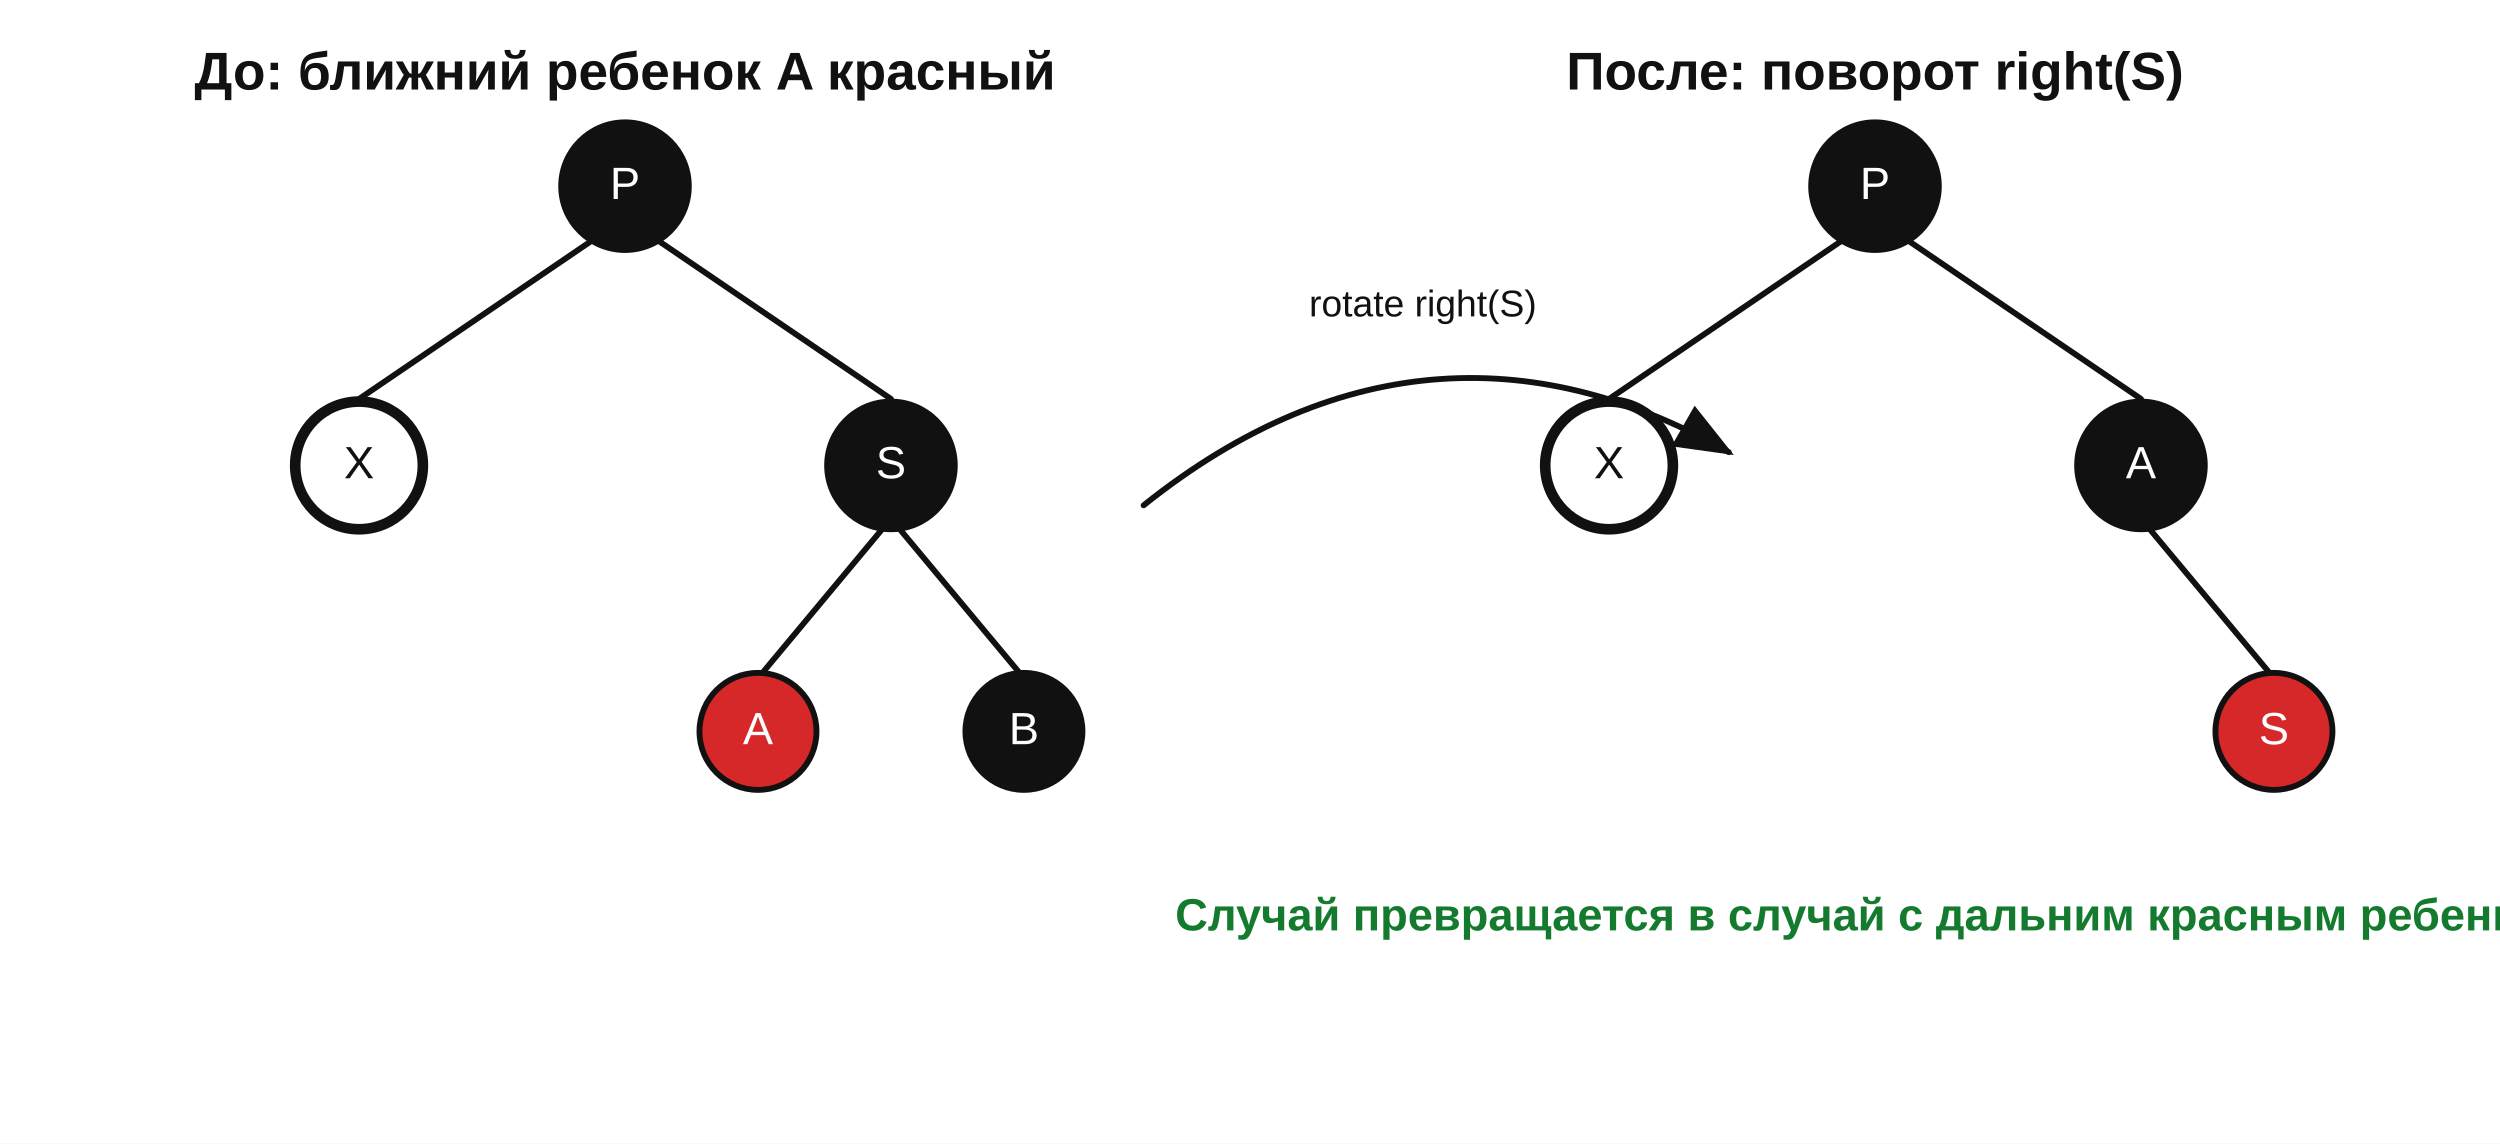
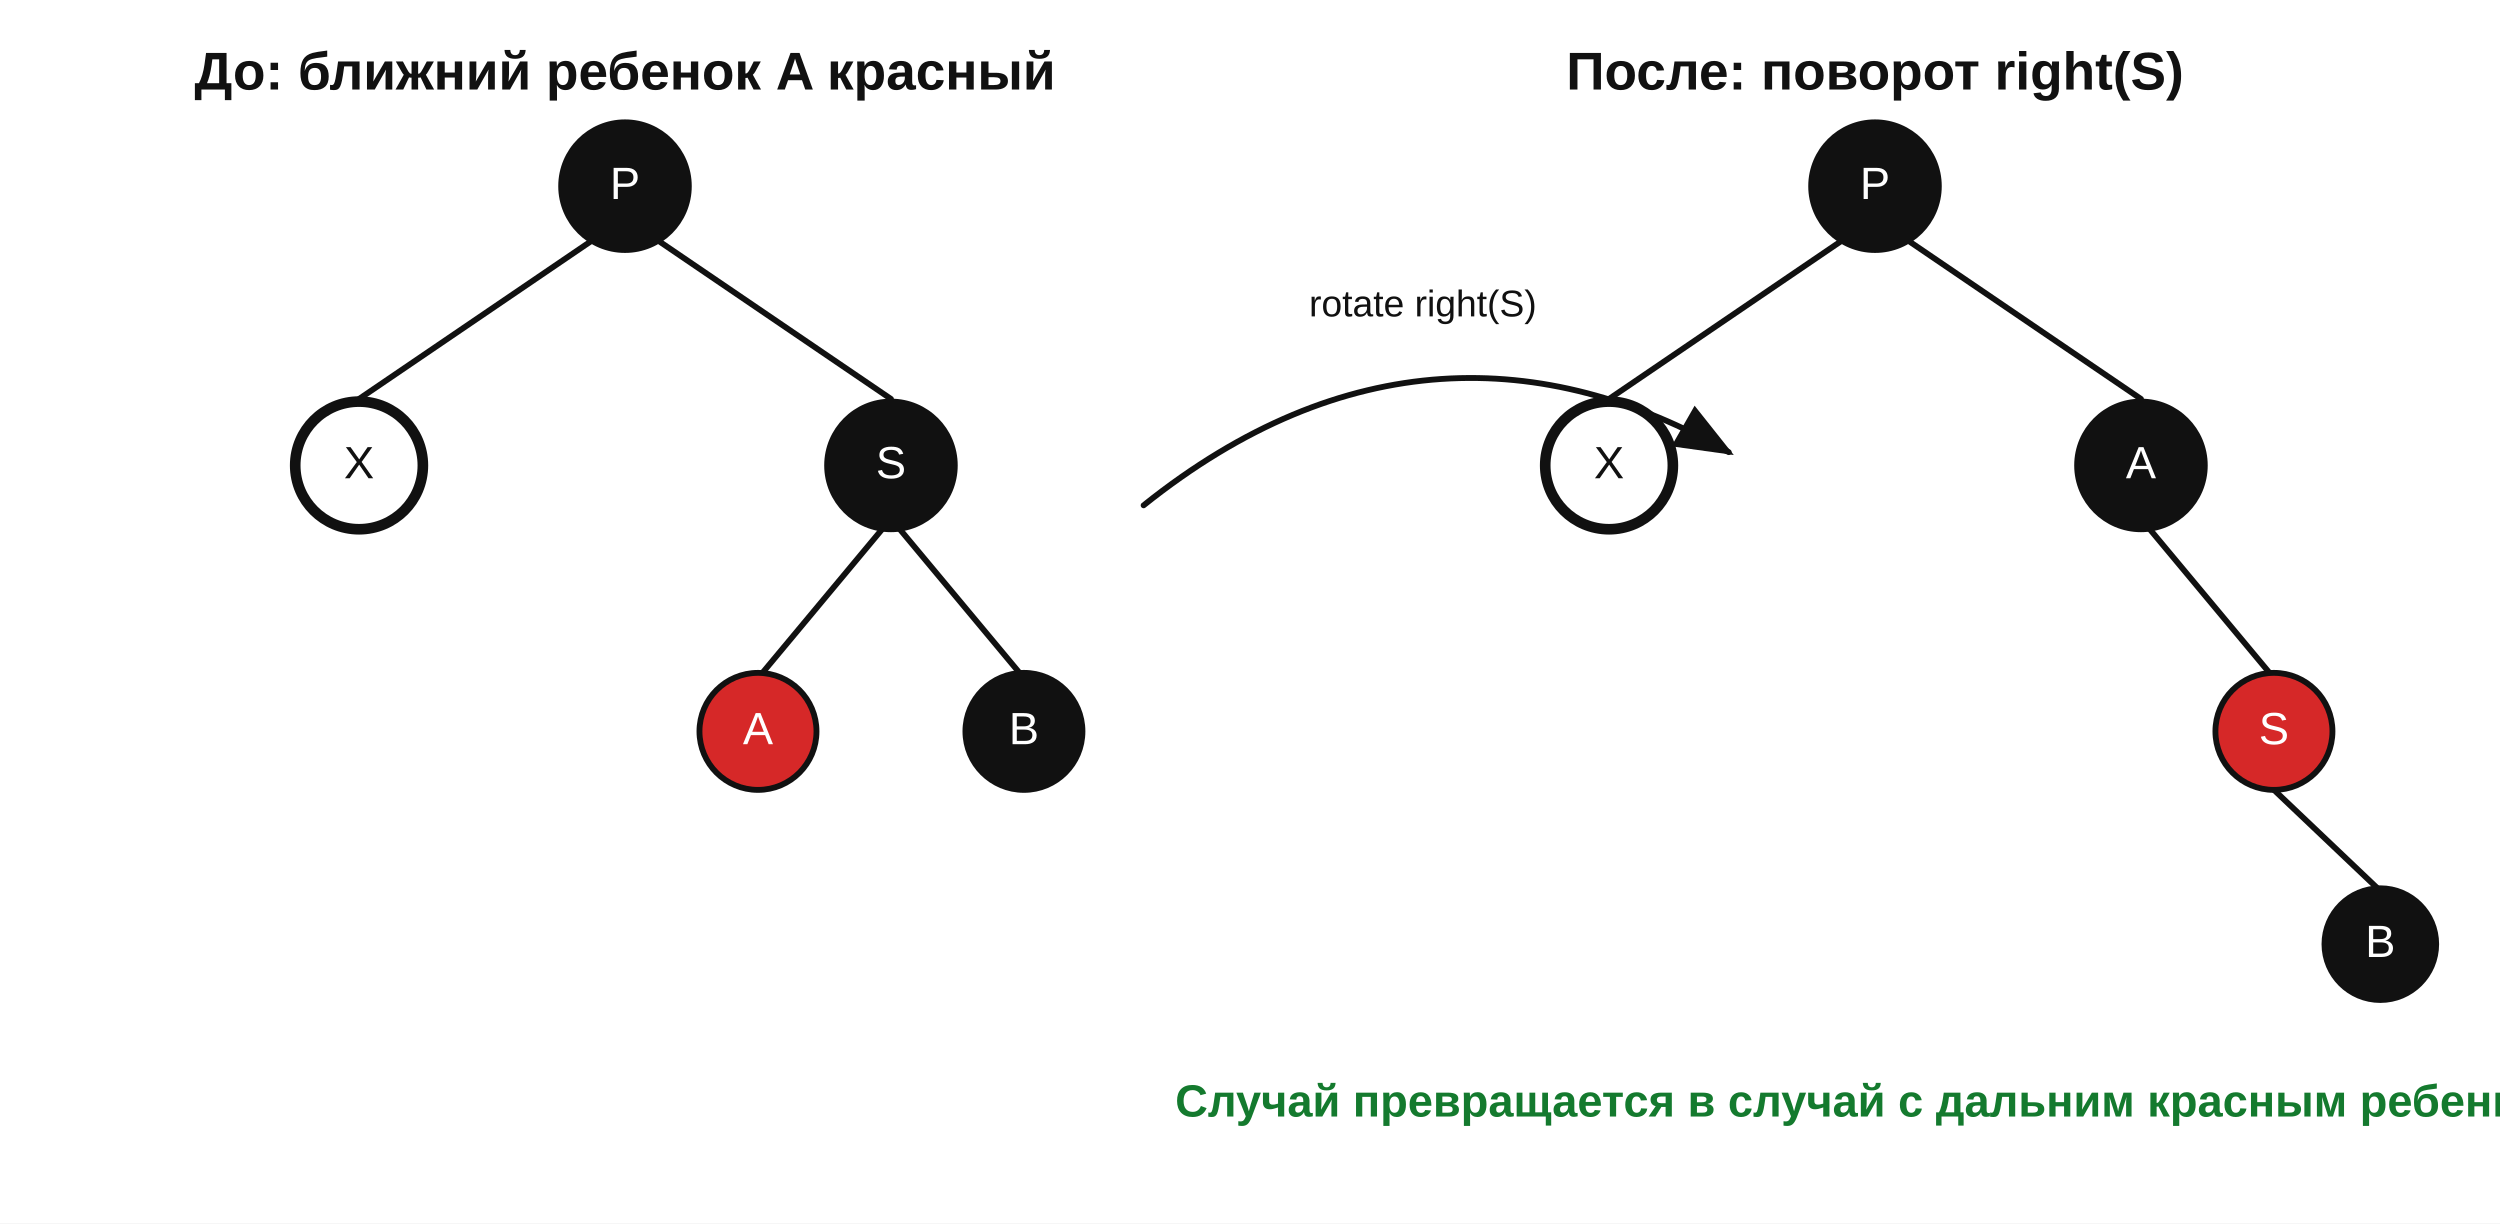
- <svg xmlns="http://www.w3.org/2000/svg" viewBox="0 0 940 430" width="940" height="430" role="img" aria-labelledby="title desc">
+ <svg xmlns="http://www.w3.org/2000/svg" viewBox="0 0 940 460" width="940" height="460" role="img" aria-labelledby="title desc">
  <defs>
    <marker id="arrow" markerWidth="10" markerHeight="8" refX="9" refY="4" orient="auto" markerUnits="strokeWidth">
      <path d="M0,0 L10,4 L0,8 Z" fill="#111" />
    </marker>
  </defs>
-   <rect width="940" height="430" fill="#fff" />
+   <rect width="940" height="460" fill="#fff" />
  <style>
    .line{stroke:#111;stroke-width:2.2;fill:none;stroke-linecap:round;stroke-linejoin:round}
    .red{fill:#d62828;stroke:#111;stroke-width:2.2}
    .black{fill:#111;stroke:#111;stroke-width:2.2}
    .db{fill:#fff;stroke:#111;stroke-width:4}
    text{font-family:Arial, Helvetica, sans-serif;font-size:17px;fill:#111;text-anchor:middle;dominant-baseline:middle}
    .title{font-size:20px;font-weight:700}
    .small{font-size:14px}
    .white{fill:#fff}
    .greenText{fill:#147a2e;font-weight:700}
  </style>
  <text class="title" x="235" y="28">До: ближний ребенок A красный</text>
  <text class="title" x="705" y="28">После: поворот right(S)</text>
  <line class="line" x1="235" y1="82" x2="135" y2="150" />
  <line class="line" x1="235" y1="82" x2="335" y2="150" />
  <line class="line" x1="335" y1="195" x2="285" y2="255" />
  <line class="line" x1="335" y1="195" x2="385" y2="255" />
  <circle class="black" cx="235" cy="70" r="24" />
  <text class="white" x="235" y="70">P</text>
  <circle class="db" cx="135" cy="175" r="24" />
  <text x="135" y="175">X</text>
  <circle class="black" cx="335" cy="175" r="24" />
  <text class="white" x="335" y="175">S</text>
  <circle class="red" cx="285" cy="275" r="22" />
  <text class="white" x="285" y="275">A</text>
  <circle class="black" cx="385" cy="275" r="22" />
  <text class="white" x="385" y="275">B</text>
  <path class="line" d="M 430 190 C 505 130, 580 130, 650 170" marker-end="url(#arrow)" />
  <text class="small" x="535" y="115">rotate right(S)</text>
  <line class="line" x1="705" y1="82" x2="605" y2="150" />
  <line class="line" x1="705" y1="82" x2="805" y2="150" />
  <line class="line" x1="805" y1="195" x2="855" y2="255" />
+   <line class="line" x1="855" y1="297" x2="895" y2="335" />
  <circle class="black" cx="705" cy="70" r="24" />
  <text class="white" x="705" y="70">P</text>
  <circle class="db" cx="605" cy="175" r="24" />
  <text x="605" y="175">X</text>
  <circle class="black" cx="805" cy="175" r="24" />
  <text class="white" x="805" y="175">A</text>
  <circle class="red" cx="855" cy="275" r="22" />
  <text class="white" x="855" y="275">S</text>
-   <text class="greenText" x="705" y="345">Случай превращается в случай с дальним красным ребенком</text>
+   <circle class="black" cx="895" cy="355" r="21" />
+   <text class="white" x="895" y="355">B</text>
+   <text class="greenText" x="705" y="415">Случай превращается в случай с дальним красным ребенком</text>
</svg>
